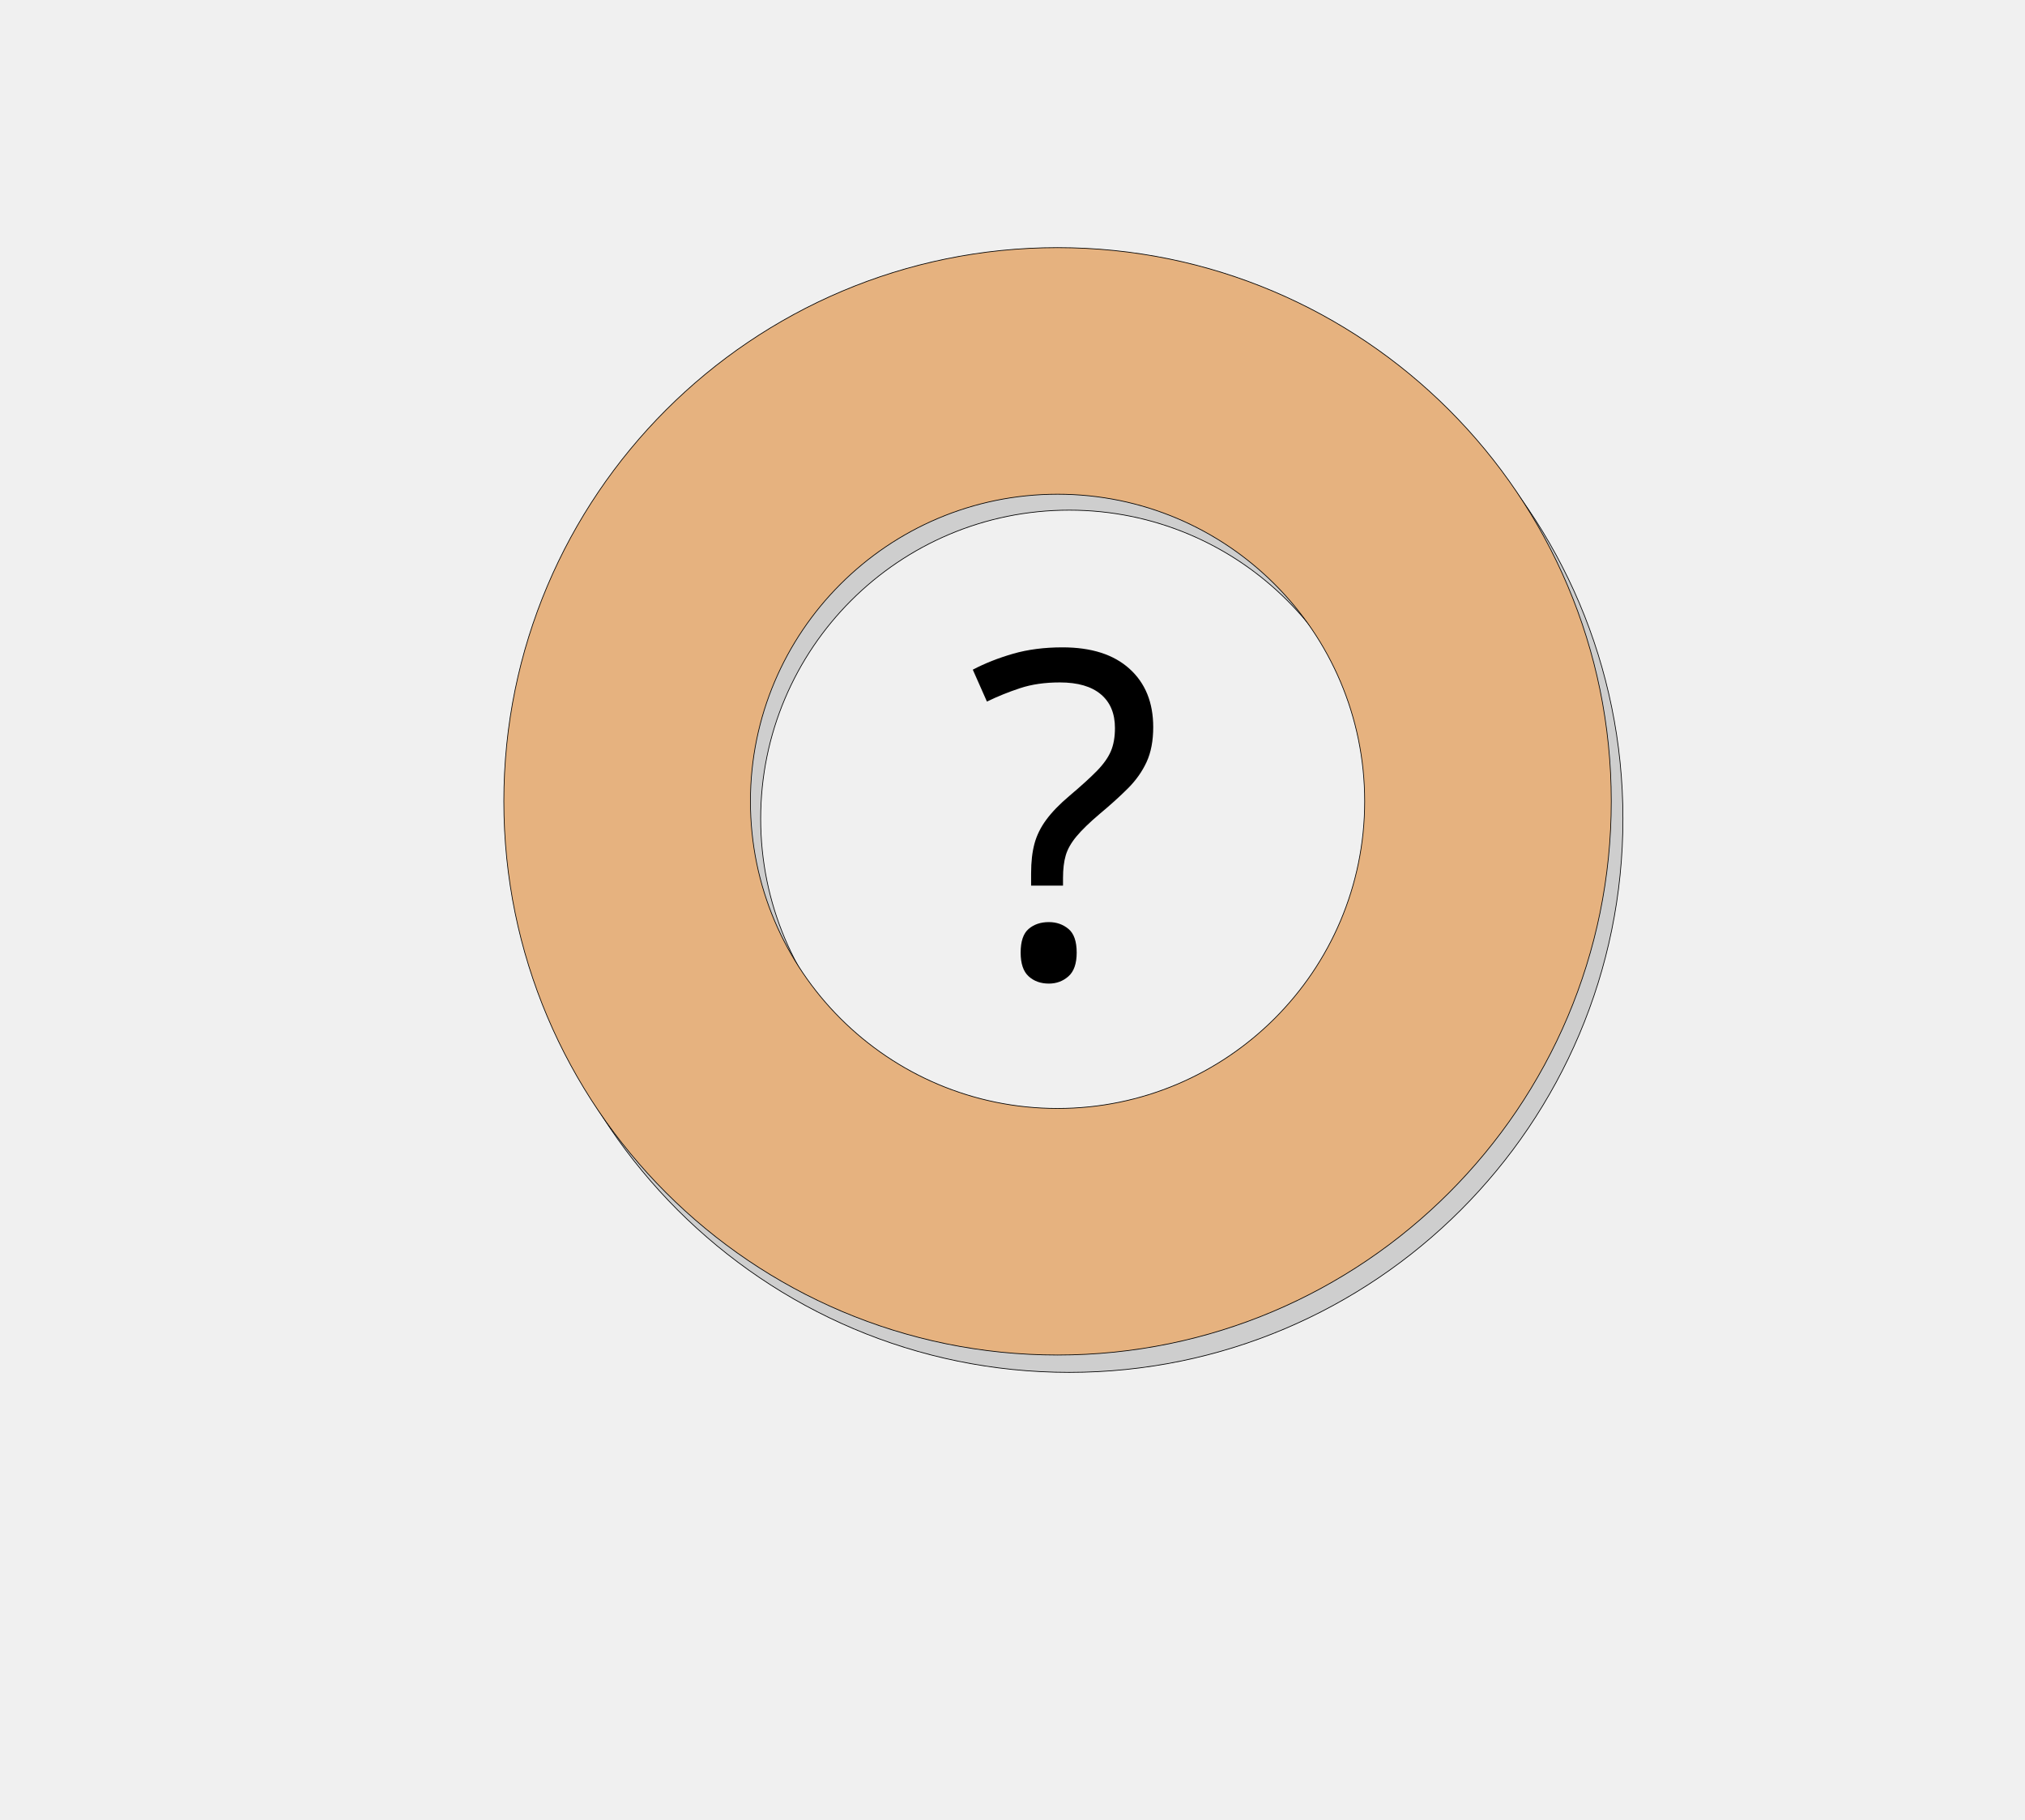
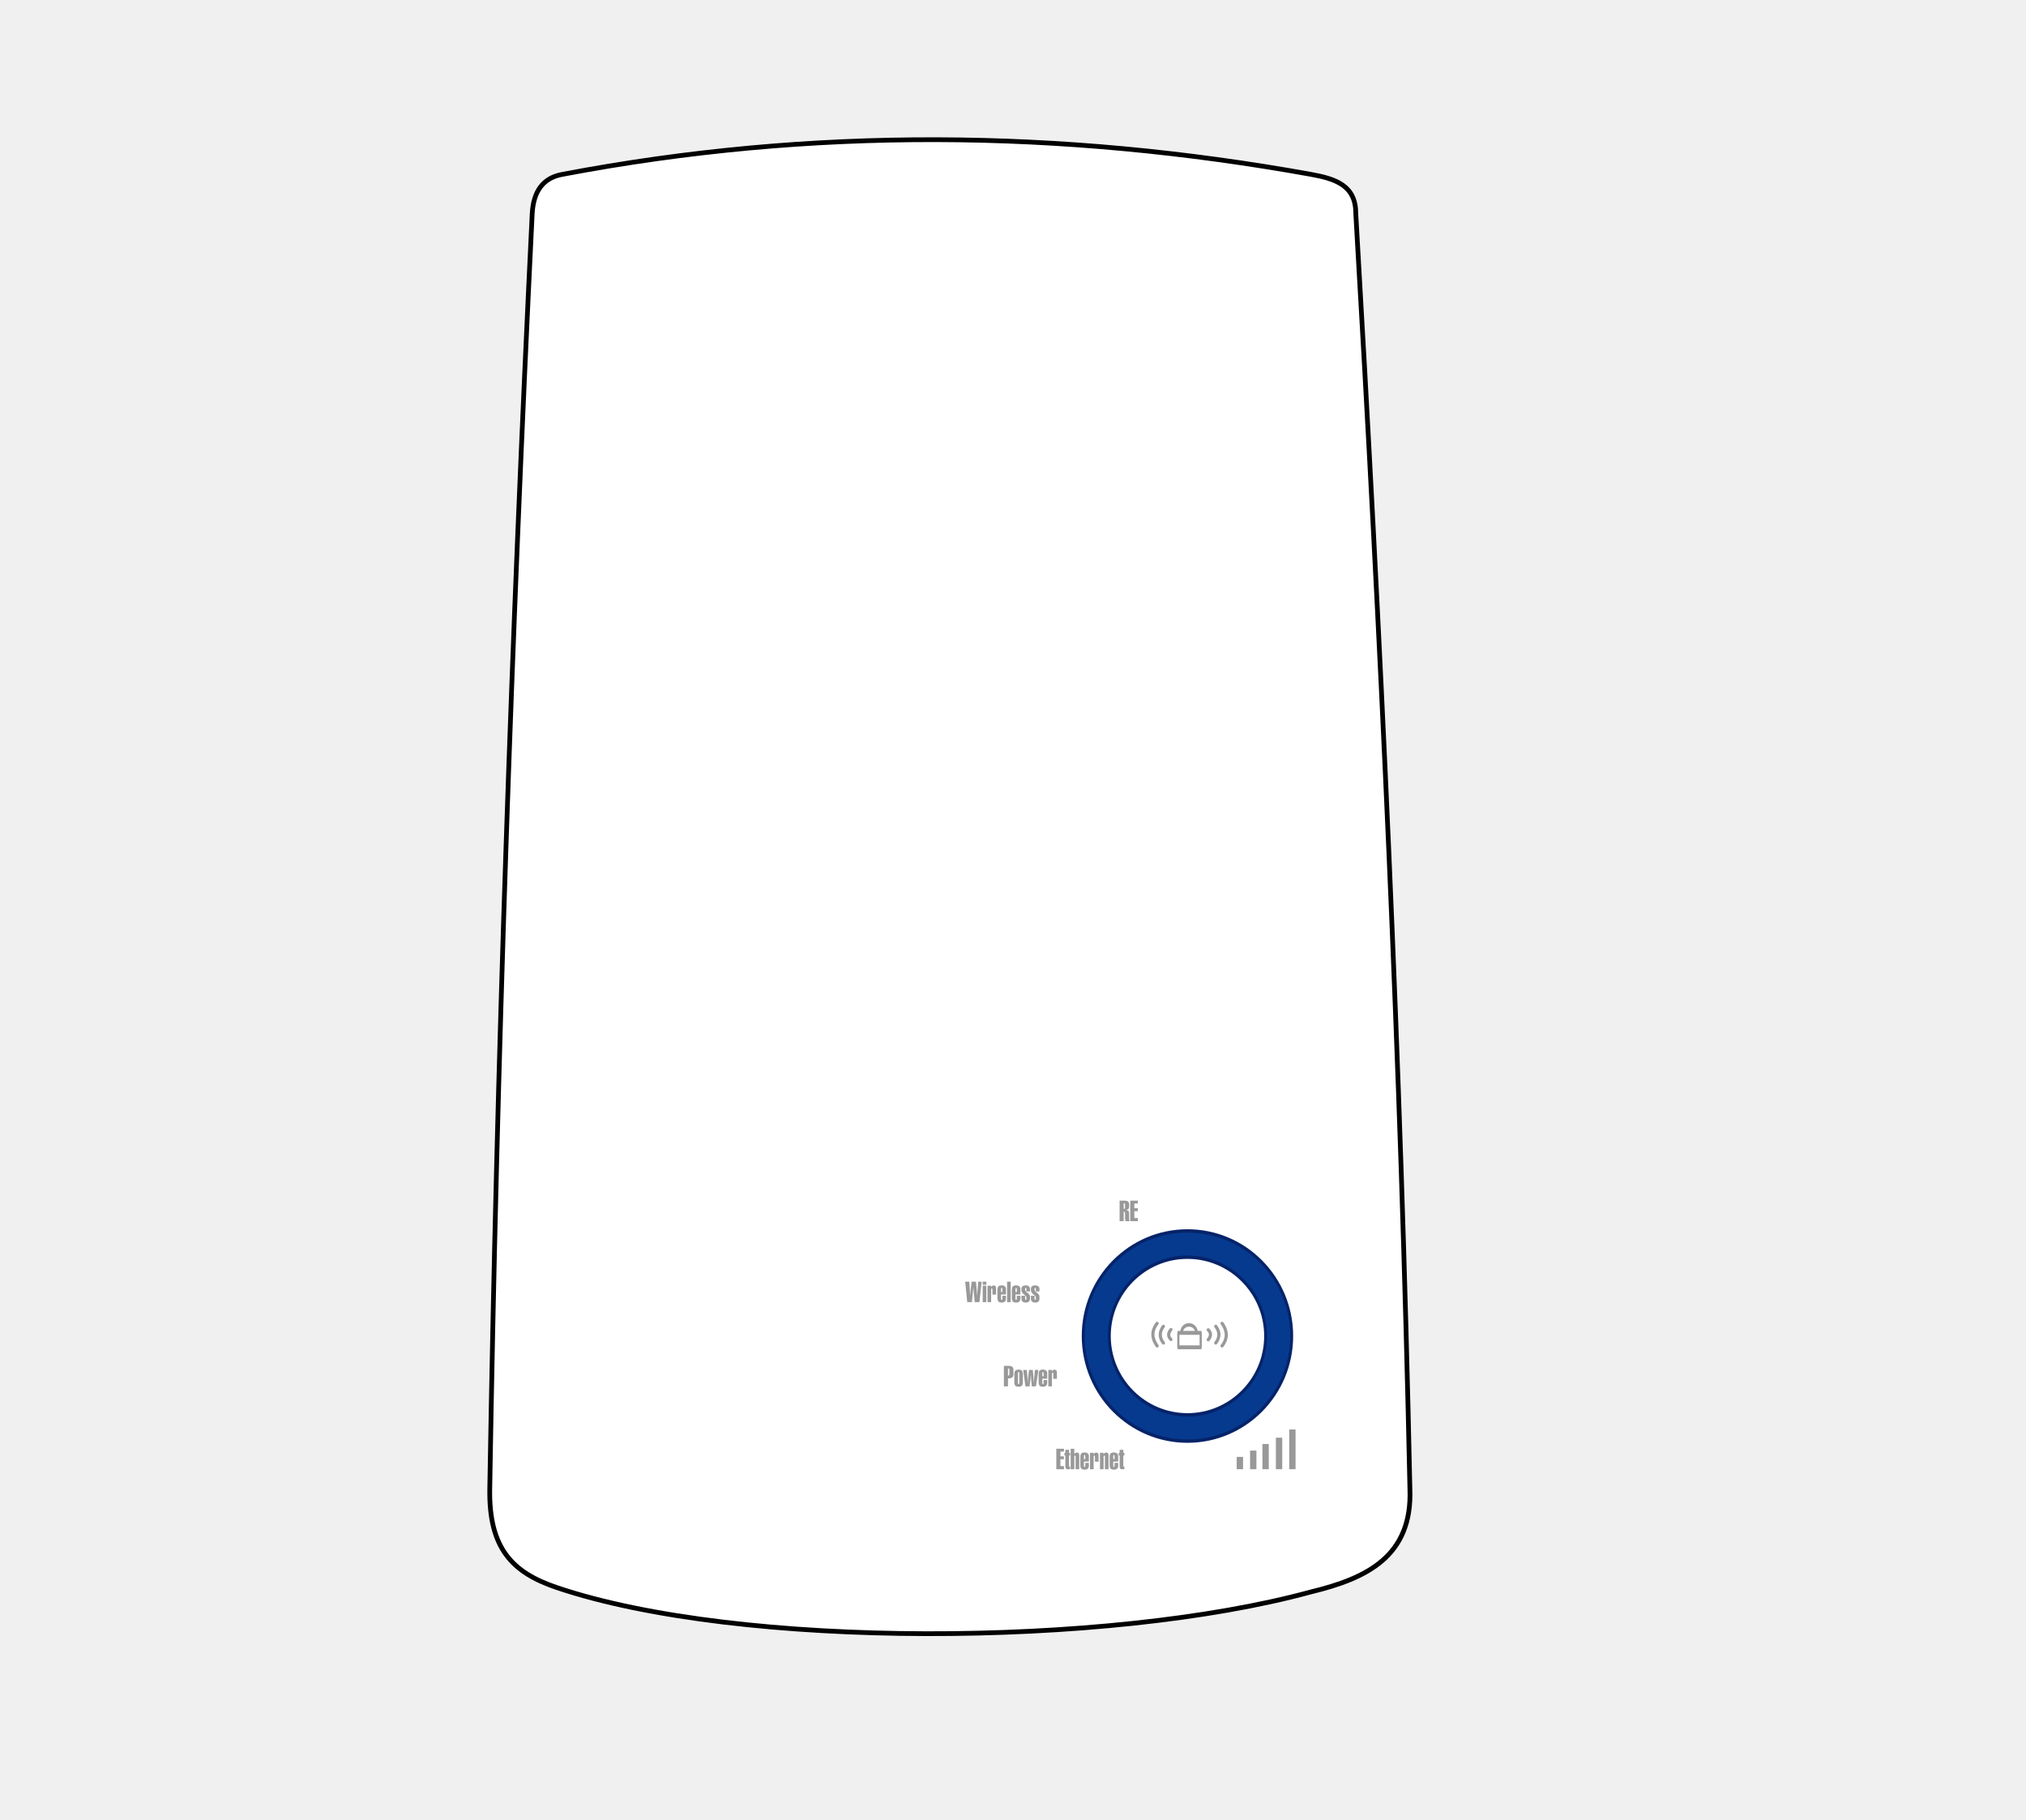
- <svg xmlns="http://www.w3.org/2000/svg" width="100%" height="100%" viewBox="0 0 1280 1150" version="1.1" xml:space="preserve" style="fill-rule:evenodd;clip-rule:evenodd;stroke-linecap:round;stroke-linejoin:round;stroke-miterlimit:1.414;">
-   <g id="Ebene1">
-     <g transform="matrix(0.981956,-4.4742e-18,-4.41943e-18,1.01239,5.8796,-2.07574)">
-       <path d="M682.285,167.504C879.005,167.504 1038.72,322.414 1038.72,513.22C1038.72,704.025 879.005,858.935 682.285,858.935C485.565,858.935 325.854,704.025 325.854,513.22C325.854,322.414 485.565,167.504 682.285,167.504ZM682.285,320.578C791.902,320.578 880.898,406.898 880.898,513.22C880.898,619.542 791.902,705.862 682.285,705.862C572.668,705.862 483.672,619.542 483.672,513.22C483.672,406.898 572.668,320.578 682.285,320.578Z" style="fill:rgb(206,206,206);stroke-width:0.45px;stroke:black;" />
-     </g>
-     <g transform="matrix(0.981956,-4.4742e-18,-4.41943e-18,1.01239,-1.49781,-13.0396)">
-       <path d="M682.285,167.504C879.005,167.504 1038.72,322.414 1038.72,513.22C1038.72,704.025 879.005,858.935 682.285,858.935C485.565,858.935 325.854,704.025 325.854,513.22C325.854,322.414 485.565,167.504 682.285,167.504ZM682.285,321.465C791.397,321.465 879.983,407.388 879.983,513.22C879.983,619.052 791.397,704.974 682.285,704.974C573.173,704.974 484.587,619.052 484.587,513.22C484.587,407.388 573.173,321.465 682.285,321.465Z" style="fill:rgb(230,178,127);stroke-width:0.45px;stroke:black;" />
-     </g>
-     <g transform="matrix(1,0,0,1,-18.1806,114.211)">
-       <text x="629.628px" y="503.512px" style="font-family:'RobotoRegular';font-size:288px;fill:black;">?</text>
+ <svg xmlns="http://www.w3.org/2000/svg" width="100%" height="100%" viewBox="0 0 7112 6389" version="1.1" xml:space="preserve" style="fill-rule:evenodd;clip-rule:evenodd;stroke-linecap:round;stroke-linejoin:round;stroke-miterlimit:1.414;">
+   <g transform="matrix(5.55556,0,0,5.55556,-0,-0)">
+     <path d="M336.274,135.022C337.037,121.042 342.982,112.374 355.452,110.164C513.007,80.181 670.622,81.777 828.287,110.164C844.377,113.06 856.747,117.419 856.676,135.022C872.368,403.499 885.236,672.045 890.866,940.768C892.578,983.547 863.527,997.427 828.287,1005.97C699.852,1041.05 467.255,1042.18 351.868,1003.23C323.663,993.708 308.822,978.444 309.458,940.768C314.017,670.736 323.206,402.237 336.274,135.022Z" style="fill:white;stroke-width:3px;stroke:black;" />
+     <g id="Ring beschriftung">
+       <g>
+         <g transform="matrix(0.873121,0,0,1,93.9142,0)">
+           <path d="M751.789,777.847C793.419,777.847 827.218,807.606 827.218,844.26C827.218,880.915 793.419,910.674 751.789,910.674C710.159,910.674 676.36,880.915 676.36,844.26C676.36,807.606 710.159,777.847 751.789,777.847ZM751.789,794.45C783.012,794.45 808.361,816.769 808.361,844.26C808.361,871.751 783.012,894.07 751.789,894.07C720.567,894.07 695.218,871.751 695.218,844.26C695.218,816.769 720.567,794.45 751.789,794.45Z" style="fill:rgb(6,58,143);stroke-width:2.13px;stroke:rgb(5,35,105);" />
+         </g>
+         <g id="lock wifi">
+           <g id="Lock" transform="matrix(1.14325,0,0,2.04895,-174.291,-1188.82)">
+             <g transform="matrix(1,0,0,1,0,96.2592)">
+               <rect x="803.72" y="895.022" width="12.343" height="4.453" style="fill:none;stroke-width:1.21px;stroke:rgb(153,153,153);" />
+             </g>
+             <g transform="matrix(1,0,0,0.720904,-2.84217e-14,346.056)">
+               <path d="M805.459,895.022C805.495,890.478 813.687,890.502 813.741,895.022" style="fill:none;stroke-width:1.51px;stroke:rgb(153,153,153);" />
+             </g>
+           </g>
+           <g transform="matrix(-1.10378e-16,-0.686376,0.686376,-1.10378e-16,52.428,1211.93)">
+             <path d="M532.5,1001.56C535.537,998.5 538.583,999.103 541.634,1001.56" style="fill:none;stroke-width:2.91px;stroke:rgb(153,153,153);" />
+             <path d="M529.218,994.65C534.394,990.708 539.528,990.83 544.623,994.65" style="fill:none;stroke-width:2.91px;stroke:rgb(153,153,153);" />
+             <path d="M526.539,988.847C533.32,983.95 540.233,983.383 547.33,988.847" style="fill:none;stroke-width:2.91px;stroke:rgb(153,153,153);" />
+           </g>
+           <g transform="matrix(1.94435e-16,0.686376,-0.686376,1.94435e-16,1450.89,474.847)">
+             <path d="M532.5,1001.56C535.537,998.5 538.583,999.103 541.634,1001.56" style="fill:none;stroke-width:2.91px;stroke:rgb(153,153,153);" />
+             <path d="M529.218,994.65C534.394,990.708 539.528,990.83 544.623,994.65" style="fill:none;stroke-width:2.91px;stroke:rgb(153,153,153);" />
+             <path d="M526.539,988.847C533.32,983.95 540.233,983.383 547.33,988.847" style="fill:none;stroke-width:2.91px;stroke:rgb(153,153,153);" />
+           </g>
+         </g>
+       </g>
+       <g id="beschriftung">
+         <g transform="matrix(1,0,0,1,296.233,-274.999)">
+           <path d="M414.658,1038.16L414.658,1036.09C414.658,1035.8 414.6,1035.6 414.486,1035.5C414.372,1035.4 414.142,1035.35 413.796,1035.35L413.796,1038.9L413.937,1038.9C414.206,1038.9 414.394,1038.84 414.499,1038.73C414.605,1038.62 414.658,1038.43 414.658,1038.16ZM411.204,1046.67L411.204,1033.71L414.227,1033.71C415.282,1033.71 416.046,1033.9 416.521,1034.27C416.996,1034.64 417.233,1035.24 417.233,1036.06L417.233,1037.42C417.233,1038.1 417.066,1038.62 416.732,1038.98C416.398,1039.35 415.9,1039.55 415.238,1039.58L415.238,1039.65C415.976,1039.7 416.493,1039.88 416.789,1040.2C417.085,1040.52 417.233,1041.06 417.233,1041.83L417.233,1045.13C417.233,1045.39 417.253,1045.66 417.294,1045.92C417.335,1046.19 417.394,1046.44 417.47,1046.67L414.913,1046.67C414.83,1046.45 414.767,1046.2 414.724,1045.93C414.68,1045.66 414.658,1045.37 414.658,1045.06L414.658,1044.58L414.658,1041.76C414.658,1041.4 414.589,1041.12 414.451,1040.94C414.313,1040.76 414.107,1040.66 413.831,1040.66L413.796,1040.66L413.796,1046.67L411.204,1046.67Z" style="fill:rgb(153,153,153);fill-rule:nonzero;" />
+           <path d="M417.918,1046.67L417.918,1033.71L422.744,1033.71L422.744,1035.51L420.511,1035.51L420.511,1038.5L422.691,1038.5L422.691,1040.37L420.511,1040.37L420.511,1044.71L422.744,1044.71L422.744,1046.67L417.918,1046.67Z" style="fill:rgb(153,153,153);fill-rule:nonzero;" />
+         </g>
+         <g transform="matrix(1,0,0,1,198.874,-223.812)">
+           <path d="M412.285,1046.67L410.993,1033.71L413.594,1033.71L413.902,1038.66C413.931,1039.09 413.956,1039.57 413.976,1040.09C413.997,1040.61 414.022,1041.35 414.051,1042.33L414.139,1042.33C414.18,1041.75 414.223,1041.21 414.267,1040.7C414.31,1040.19 414.353,1039.77 414.394,1039.42L415.071,1033.71L417.813,1033.71L418.349,1039.83C418.355,1039.93 418.381,1040.26 418.428,1040.83C418.475,1041.4 418.516,1041.9 418.551,1042.33L418.639,1042.33C418.663,1041.62 418.69,1040.96 418.723,1040.35C418.755,1039.74 418.791,1039.15 418.832,1038.58L419.237,1033.71L421.408,1033.71L420.01,1046.67L417.022,1046.67L416.371,1039.72C416.348,1039.48 416.326,1039.19 416.306,1038.87C416.285,1038.54 416.266,1038.12 416.248,1037.6L416.152,1037.6L415.238,1046.67L412.285,1046.67Z" style="fill:rgb(153,153,153);fill-rule:nonzero;" />
+           <path d="M422.058,1046.67L422.058,1036.3L424.343,1036.3L424.343,1046.67L422.058,1046.67ZM422.058,1035.68L422.058,1033.71L424.343,1033.71L424.343,1035.68L422.058,1035.68Z" style="fill:rgb(153,153,153);fill-rule:nonzero;" />
+           <path d="M425.099,1046.67L425.099,1036.3L427.349,1036.3L427.349,1037.17L427.384,1037.17C427.578,1036.81 427.809,1036.54 428.079,1036.37C428.348,1036.2 428.662,1036.11 429.019,1036.11C429.517,1036.11 429.891,1036.26 430.14,1036.55C430.389,1036.85 430.513,1037.29 430.513,1037.88L430.513,1041.88L428.21,1041.88L428.21,1038.63C428.21,1038.39 428.18,1038.23 428.118,1038.14C428.057,1038.06 427.95,1038.02 427.797,1038.02C427.657,1038.02 427.553,1038.07 427.485,1038.17C427.418,1038.27 427.384,1038.42 427.384,1038.63L427.384,1046.67L425.099,1046.67Z" style="fill:rgb(153,153,153);fill-rule:nonzero;" />
+           <path d="M433.642,1038.31L433.642,1040.27L434.468,1040.27L434.468,1038.31C434.468,1038.08 434.436,1037.92 434.371,1037.82C434.307,1037.72 434.202,1037.67 434.055,1037.67C433.909,1037.67 433.803,1037.72 433.739,1037.82C433.674,1037.92 433.642,1038.08 433.642,1038.31ZM433.642,1044.58C433.642,1044.81 433.674,1044.97 433.739,1045.07C433.803,1045.17 433.909,1045.21 434.055,1045.21C434.202,1045.21 434.307,1045.17 434.371,1045.07C434.436,1044.97 434.468,1044.81 434.468,1044.58L434.468,1042.64L436.753,1042.64L436.753,1044.57C436.753,1045.32 436.517,1045.9 436.046,1046.31C435.574,1046.72 434.911,1046.93 434.055,1046.93C433.088,1046.93 432.397,1046.71 431.981,1046.26C431.565,1045.82 431.357,1045.05 431.357,1043.98L431.357,1039.01C431.357,1037.92 431.562,1037.16 431.972,1036.72C432.382,1036.28 433.071,1036.06 434.038,1036.06C434.887,1036.06 435.552,1036.26 436.033,1036.65C436.513,1037.05 436.753,1037.59 436.753,1038.29L436.753,1041.81L433.642,1041.81L433.642,1044.58Z" style="fill:rgb(153,153,153);fill-rule:nonzero;" />
+           <rect x="437.474" y="1033.71" width="2.285" height="12.964" style="fill:rgb(153,153,153);fill-rule:nonzero;" />
+           <path d="M442.765,1038.31L442.765,1040.27L443.591,1040.27L443.591,1038.31C443.591,1038.08 443.559,1037.92 443.495,1037.82C443.43,1037.72 443.325,1037.67 443.178,1037.67C443.032,1037.67 442.926,1037.72 442.862,1037.82C442.797,1037.92 442.765,1038.08 442.765,1038.31ZM442.765,1044.58C442.765,1044.81 442.797,1044.97 442.862,1045.07C442.926,1045.17 443.032,1045.21 443.178,1045.21C443.325,1045.21 443.43,1045.17 443.495,1045.07C443.559,1044.97 443.591,1044.81 443.591,1044.58L443.591,1042.64L445.876,1042.64L445.876,1044.57C445.876,1045.32 445.641,1045.9 445.169,1046.31C444.697,1046.72 444.034,1046.93 443.178,1046.93C442.211,1046.93 441.52,1046.71 441.104,1046.26C440.688,1045.82 440.48,1045.05 440.48,1043.98L440.48,1039.01C440.48,1037.92 440.685,1037.16 441.095,1036.72C441.505,1036.28 442.194,1036.06 443.161,1036.06C444.01,1036.06 444.675,1036.26 445.156,1036.65C445.636,1037.05 445.876,1037.59 445.876,1038.29L445.876,1041.81L442.765,1041.81L442.765,1044.58Z" style="fill:rgb(153,153,153);fill-rule:nonzero;" />
+           <path d="M451.941,1044.53C451.941,1045.3 451.709,1045.9 451.246,1046.31C450.784,1046.72 450.116,1046.93 449.243,1046.93C448.387,1046.93 447.721,1046.72 447.243,1046.31C446.766,1045.89 446.527,1045.31 446.527,1044.57L446.527,1042.64L448.83,1042.64L448.83,1044.58C448.83,1044.81 448.862,1044.97 448.926,1045.07C448.991,1045.17 449.096,1045.21 449.243,1045.21C449.389,1045.21 449.495,1045.17 449.559,1045.07C449.623,1044.97 449.656,1044.81 449.656,1044.58L449.656,1043.65C449.656,1043.23 449.275,1042.71 448.513,1042.1C448.349,1041.97 448.22,1041.87 448.126,1041.8L448.109,1041.78C447.054,1040.91 446.527,1040.03 446.527,1039.15L446.527,1038.23C446.527,1037.54 446.764,1037.01 447.239,1036.63C447.713,1036.25 448.375,1036.06 449.225,1036.06C450.086,1036.06 450.754,1036.26 451.229,1036.65C451.704,1037.05 451.941,1037.62 451.941,1038.34L451.941,1039.92L449.656,1039.92L449.656,1038.31C449.656,1038.08 449.623,1037.92 449.559,1037.82C449.495,1037.72 449.389,1037.67 449.243,1037.67C449.096,1037.67 448.991,1037.72 448.926,1037.82C448.862,1037.92 448.83,1038.08 448.83,1038.31L448.83,1038.86C448.83,1039.33 449.196,1039.85 449.928,1040.41C450.098,1040.54 450.23,1040.64 450.324,1040.71C451.044,1041.3 451.494,1041.75 451.673,1042.07C451.851,1042.4 451.941,1042.82 451.941,1043.34L451.941,1044.53Z" style="fill:rgb(153,153,153);fill-rule:nonzero;" />
+           <path d="M457.935,1044.53C457.935,1045.3 457.704,1045.9 457.241,1046.31C456.778,1046.72 456.11,1046.93 455.237,1046.93C454.381,1046.93 453.715,1046.72 453.237,1046.31C452.76,1045.89 452.521,1045.31 452.521,1044.57L452.521,1042.64L454.824,1042.64L454.824,1044.58C454.824,1044.81 454.856,1044.97 454.92,1045.07C454.985,1045.17 455.09,1045.21 455.237,1045.21C455.383,1045.21 455.489,1045.17 455.553,1045.07C455.618,1044.97 455.65,1044.81 455.65,1044.58L455.65,1043.65C455.65,1043.23 455.269,1042.71 454.507,1042.1C454.343,1041.97 454.214,1041.87 454.121,1041.8L454.103,1041.78C453.048,1040.91 452.521,1040.03 452.521,1039.15L452.521,1038.23C452.521,1037.54 452.758,1037.01 453.233,1036.63C453.707,1036.25 454.37,1036.06 455.219,1036.06C456.08,1036.06 456.748,1036.26 457.223,1036.65C457.698,1037.05 457.935,1037.62 457.935,1038.34L457.935,1039.92L455.65,1039.92L455.65,1038.31C455.65,1038.08 455.618,1037.92 455.553,1037.82C455.489,1037.72 455.383,1037.67 455.237,1037.67C455.09,1037.67 454.985,1037.72 454.92,1037.82C454.856,1037.92 454.824,1038.08 454.824,1038.31L454.824,1038.86C454.824,1039.33 455.19,1039.85 455.922,1040.41C456.092,1040.54 456.224,1040.64 456.318,1040.71C457.038,1041.3 457.488,1041.75 457.667,1042.07C457.846,1042.4 457.935,1042.82 457.935,1043.34L457.935,1044.53Z" style="fill:rgb(153,153,153);fill-rule:nonzero;" />
+         </g>
+         <g transform="matrix(1,0,0,1,223.119,-170.599)">
+           <path d="M414.658,1039.1L414.658,1036.09C414.658,1035.8 414.606,1035.6 414.504,1035.5C414.401,1035.4 414.201,1035.35 413.902,1035.35L413.796,1035.35L413.796,1039.82L413.955,1039.82C414.224,1039.82 414.409,1039.77 414.508,1039.66C414.608,1039.56 414.658,1039.37 414.658,1039.1ZM411.204,1046.67L411.204,1033.71L414.227,1033.71C415.264,1033.71 416.024,1033.9 416.508,1034.28C416.991,1034.65 417.233,1035.25 417.233,1036.06L417.233,1038.83C417.233,1039.83 416.994,1040.55 416.517,1040.98C416.039,1041.41 415.235,1041.62 414.104,1041.62L413.796,1041.62L413.796,1046.67L411.204,1046.67Z" style="fill:rgb(153,153,153);fill-rule:nonzero;" />
+           <path d="M420.098,1038.31L420.098,1044.58C420.098,1044.81 420.13,1044.97 420.195,1045.07C420.259,1045.17 420.365,1045.21 420.511,1045.21C420.658,1045.21 420.763,1045.17 420.828,1045.07C420.892,1044.97 420.924,1044.81 420.924,1044.58L420.924,1038.31C420.924,1038.09 420.891,1037.92 420.823,1037.82C420.756,1037.72 420.646,1037.67 420.494,1037.67C420.353,1037.67 420.252,1037.72 420.19,1037.82C420.129,1037.91 420.098,1038.07 420.098,1038.31ZM417.795,1039.01C417.795,1037.94 418.005,1037.18 418.424,1036.73C418.843,1036.28 419.533,1036.06 420.494,1036.06C421.455,1036.06 422.144,1036.28 422.563,1036.73C422.982,1037.18 423.192,1037.94 423.192,1039.01L423.192,1043.98C423.192,1045.04 422.982,1045.8 422.563,1046.25C422.144,1046.7 421.455,1046.93 420.494,1046.93C419.533,1046.93 418.843,1046.7 418.424,1046.25C418.005,1045.8 417.795,1045.04 417.795,1043.98L417.795,1039.01Z" style="fill:rgb(153,153,153);fill-rule:nonzero;" />
+           <path d="M424.809,1046.67L423.394,1036.3L425.714,1036.3L426.145,1041.67C426.168,1042.01 426.186,1042.39 426.198,1042.8C426.209,1043.21 426.215,1043.64 426.215,1044.1L426.303,1044.1C426.327,1043.24 426.388,1042.38 426.488,1041.54C426.494,1041.48 426.499,1041.43 426.505,1041.4L427.077,1036.3L429.476,1036.3L429.942,1041.67C429.948,1041.73 429.961,1042.02 429.981,1042.55C430.002,1043.09 430.024,1043.6 430.047,1044.1L430.144,1044.1C430.179,1043.33 430.235,1042.54 430.311,1041.73C430.329,1041.56 430.337,1041.46 430.337,1041.42L430.803,1036.3L433.018,1036.3L431.471,1046.67L428.826,1046.67L428.395,1041.92C428.383,1041.77 428.369,1041.48 428.351,1041.04C428.333,1040.6 428.316,1040.1 428.298,1039.53L428.21,1039.53C428.181,1040.3 428.122,1041.03 428.035,1041.73L428.035,1041.76L427.419,1046.67L424.809,1046.67Z" style="fill:rgb(153,153,153);fill-rule:nonzero;" />
+           <path d="M435.453,1038.31L435.453,1040.27L436.279,1040.27L436.279,1038.31C436.279,1038.08 436.246,1037.92 436.182,1037.82C436.118,1037.72 436.012,1037.67 435.866,1037.67C435.719,1037.67 435.614,1037.72 435.549,1037.82C435.485,1037.92 435.453,1038.08 435.453,1038.31ZM435.453,1044.58C435.453,1044.81 435.485,1044.97 435.549,1045.07C435.614,1045.17 435.719,1045.21 435.866,1045.21C436.012,1045.21 436.118,1045.17 436.182,1045.07C436.246,1044.97 436.279,1044.81 436.279,1044.58L436.279,1042.64L438.564,1042.64L438.564,1044.57C438.564,1045.32 438.328,1045.9 437.856,1046.31C437.385,1046.72 436.721,1046.93 435.866,1046.93C434.899,1046.93 434.207,1046.71 433.791,1046.26C433.375,1045.82 433.167,1045.05 433.167,1043.98L433.167,1039.01C433.167,1037.92 433.372,1037.16 433.783,1036.72C434.193,1036.28 434.881,1036.06 435.848,1036.06C436.698,1036.06 437.363,1036.26 437.843,1036.65C438.324,1037.05 438.564,1037.59 438.564,1038.29L438.564,1041.81L435.453,1041.81L435.453,1044.58Z" style="fill:rgb(153,153,153);fill-rule:nonzero;" />
+           <path d="M439.285,1046.67L439.285,1036.3L441.535,1036.3L441.535,1037.17L441.57,1037.17C441.763,1036.81 441.995,1036.54 442.264,1036.37C442.534,1036.2 442.847,1036.11 443.205,1036.11C443.703,1036.11 444.076,1036.26 444.325,1036.55C444.574,1036.85 444.699,1037.29 444.699,1037.88L444.699,1041.88L442.396,1041.88L442.396,1038.63C442.396,1038.39 442.365,1038.23 442.304,1038.14C442.242,1038.06 442.135,1038.02 441.983,1038.02C441.842,1038.02 441.738,1038.07 441.671,1038.17C441.603,1038.27 441.57,1038.42 441.57,1038.63L441.57,1046.67L439.285,1046.67Z" style="fill:rgb(153,153,153);fill-rule:nonzero;" />
+         </g>
+         <g transform="matrix(1,0,0,1,256.247,-118.223)">
+           <path d="M411.204,1046.67L411.204,1033.71L416.029,1033.71L416.029,1035.51L413.796,1035.51L413.796,1038.5L415.976,1038.5L415.976,1040.37L413.796,1040.37L413.796,1044.71L416.029,1044.71L416.029,1046.67L411.204,1046.67Z" style="fill:rgb(153,153,153);fill-rule:nonzero;" />
+           <path d="M416.336,1037.96L416.336,1036.3L416.916,1036.3L416.916,1034.38L419.219,1034.38L419.219,1036.3L419.887,1036.3L419.887,1037.96L419.219,1037.96L419.219,1044.27C419.219,1044.59 419.259,1044.79 419.338,1044.88C419.417,1044.96 419.574,1045.01 419.808,1045.01L419.887,1045.01L419.887,1046.67L418.446,1046.67C417.889,1046.67 417.495,1046.55 417.264,1046.29C417.032,1046.04 416.916,1045.56 416.916,1044.86L416.916,1037.96L416.336,1037.96Z" style="fill:rgb(153,153,153);fill-rule:nonzero;" />
+           <path d="M420.283,1046.67L420.283,1033.71L422.568,1033.71L422.568,1037.17L422.603,1037.17C422.773,1036.81 422.99,1036.54 423.253,1036.37C423.517,1036.2 423.833,1036.11 424.203,1036.11C424.701,1036.11 425.074,1036.26 425.323,1036.55C425.572,1036.85 425.697,1037.29 425.697,1037.88L425.697,1046.67L423.394,1046.67L423.394,1038.63C423.394,1038.39 423.363,1038.23 423.302,1038.14C423.24,1038.06 423.133,1038.02 422.981,1038.02C422.84,1038.02 422.736,1038.07 422.669,1038.17C422.601,1038.27 422.568,1038.42 422.568,1038.63L422.568,1046.67L420.283,1046.67Z" style="fill:rgb(153,153,153);fill-rule:nonzero;" />
+           <path d="M428.667,1038.31L428.667,1040.27L429.494,1040.27L429.494,1038.31C429.494,1038.08 429.461,1037.92 429.397,1037.82C429.332,1037.72 429.227,1037.67 429.08,1037.67C428.934,1037.67 428.829,1037.72 428.764,1037.82C428.7,1037.92 428.667,1038.08 428.667,1038.31ZM428.667,1044.58C428.667,1044.81 428.7,1044.97 428.764,1045.07C428.829,1045.17 428.934,1045.21 429.08,1045.21C429.227,1045.21 429.332,1045.17 429.397,1045.07C429.461,1044.97 429.494,1044.81 429.494,1044.58L429.494,1042.64L431.779,1042.64L431.779,1044.57C431.779,1045.32 431.543,1045.9 431.071,1046.31C430.6,1046.72 429.936,1046.93 429.08,1046.93C428.114,1046.93 427.422,1046.71 427.006,1046.26C426.59,1045.82 426.382,1045.05 426.382,1043.98L426.382,1039.01C426.382,1037.92 426.587,1037.16 426.997,1036.72C427.408,1036.28 428.096,1036.06 429.063,1036.06C429.913,1036.06 430.578,1036.26 431.058,1036.65C431.538,1037.05 431.779,1037.59 431.779,1038.29L431.779,1041.81L428.667,1041.81L428.667,1044.58Z" style="fill:rgb(153,153,153);fill-rule:nonzero;" />
+           <path d="M432.499,1046.67L432.499,1036.3L434.749,1036.3L434.749,1037.17L434.785,1037.17C434.978,1036.81 435.209,1036.54 435.479,1036.37C435.748,1036.2 436.062,1036.11 436.419,1036.11C436.917,1036.11 437.291,1036.26 437.54,1036.55C437.789,1036.85 437.913,1037.29 437.913,1037.88L437.913,1041.88L435.611,1041.88L435.611,1038.63C435.611,1038.39 435.58,1038.23 435.518,1038.14C435.457,1038.06 435.35,1038.02 435.198,1038.02C435.057,1038.02 434.953,1038.07 434.886,1038.17C434.818,1038.27 434.785,1038.42 434.785,1038.63L434.785,1046.67L432.499,1046.67Z" style="fill:rgb(153,153,153);fill-rule:nonzero;" />
+           <path d="M438.792,1046.67L438.792,1036.3L441.042,1036.3L441.042,1037.17L441.078,1037.17C441.271,1036.81 441.502,1036.54 441.772,1036.37C442.041,1036.2 442.355,1036.11 442.712,1036.11C443.21,1036.11 443.584,1036.26 443.833,1036.55C444.082,1036.85 444.206,1037.29 444.206,1037.88L444.206,1046.67L441.904,1046.67L441.904,1038.63C441.904,1038.39 441.873,1038.23 441.811,1038.14C441.75,1038.06 441.643,1038.02 441.491,1038.02C441.35,1038.02 441.246,1038.07 441.179,1038.17C441.111,1038.27 441.078,1038.42 441.078,1038.63L441.078,1046.67L438.792,1046.67Z" style="fill:rgb(153,153,153);fill-rule:nonzero;" />
+           <path d="M447.177,1038.31L447.177,1040.27L448.003,1040.27L448.003,1038.31C448.003,1038.08 447.971,1037.92 447.907,1037.82C447.842,1037.72 447.737,1037.67 447.59,1037.67C447.444,1037.67 447.338,1037.72 447.274,1037.82C447.209,1037.92 447.177,1038.08 447.177,1038.31ZM447.177,1044.58C447.177,1044.81 447.209,1044.97 447.274,1045.07C447.338,1045.17 447.444,1045.21 447.59,1045.21C447.737,1045.21 447.842,1045.17 447.907,1045.07C447.971,1044.97 448.003,1044.81 448.003,1044.58L448.003,1042.64L450.288,1042.64L450.288,1044.57C450.288,1045.32 450.053,1045.9 449.581,1046.31C449.109,1046.72 448.446,1046.93 447.59,1046.93C446.623,1046.93 445.932,1046.71 445.516,1046.26C445.1,1045.82 444.892,1045.05 444.892,1043.98L444.892,1039.01C444.892,1037.92 445.097,1037.16 445.507,1036.72C445.917,1036.28 446.606,1036.06 447.573,1036.06C448.422,1036.06 449.087,1036.26 449.568,1036.65C450.048,1037.05 450.288,1037.59 450.288,1038.29L450.288,1041.81L447.177,1041.81L447.177,1044.58Z" style="fill:rgb(153,153,153);fill-rule:nonzero;" />
+           <path d="M450.649,1037.96L450.649,1036.3L451.229,1036.3L451.229,1034.38L453.532,1034.38L453.532,1036.3L454.2,1036.3L454.2,1037.96L453.532,1037.96L453.532,1044.27C453.532,1044.59 453.571,1044.79 453.65,1044.88C453.729,1044.96 453.886,1045.01 454.121,1045.01L454.2,1045.01L454.2,1046.67L452.758,1046.67C452.202,1046.67 451.808,1046.55 451.576,1046.29C451.345,1046.04 451.229,1045.56 451.229,1044.86L451.229,1037.96L450.649,1037.96Z" style="fill:rgb(153,153,153);fill-rule:nonzero;" />
+         </g>
+       </g>
+       <g id="Wifi">
+         <g transform="matrix(1,0,0,1.14801,0,-136.267)">
+           <rect x="781.424" y="920.643" width="4.018" height="6.774" style="fill:rgb(153,153,153);" />
+         </g>
+         <g transform="matrix(1,0,0,1.73567,8.44955,-681.272)">
+           <rect x="781.424" y="920.643" width="4.018" height="6.774" style="fill:rgb(153,153,153);" />
+         </g>
+         <g transform="matrix(1,0,0,2.34821,16.2547,-1249.35)">
+           <rect x="781.424" y="920.643" width="4.018" height="6.774" style="fill:rgb(153,153,153);" />
+         </g>
+         <g transform="matrix(1,0,0,2.9393,24.7591,-1797.54)">
+           <rect x="781.424" y="920.643" width="4.018" height="6.774" style="fill:rgb(153,153,153);" />
+         </g>
+         <g transform="matrix(1,0,0,3.70429,33.181,-2507.01)">
+           <rect x="781.424" y="920.643" width="4.018" height="6.774" style="fill:rgb(153,153,153);" />
+         </g>
+       </g>
    </g>
  </g>
</svg>
